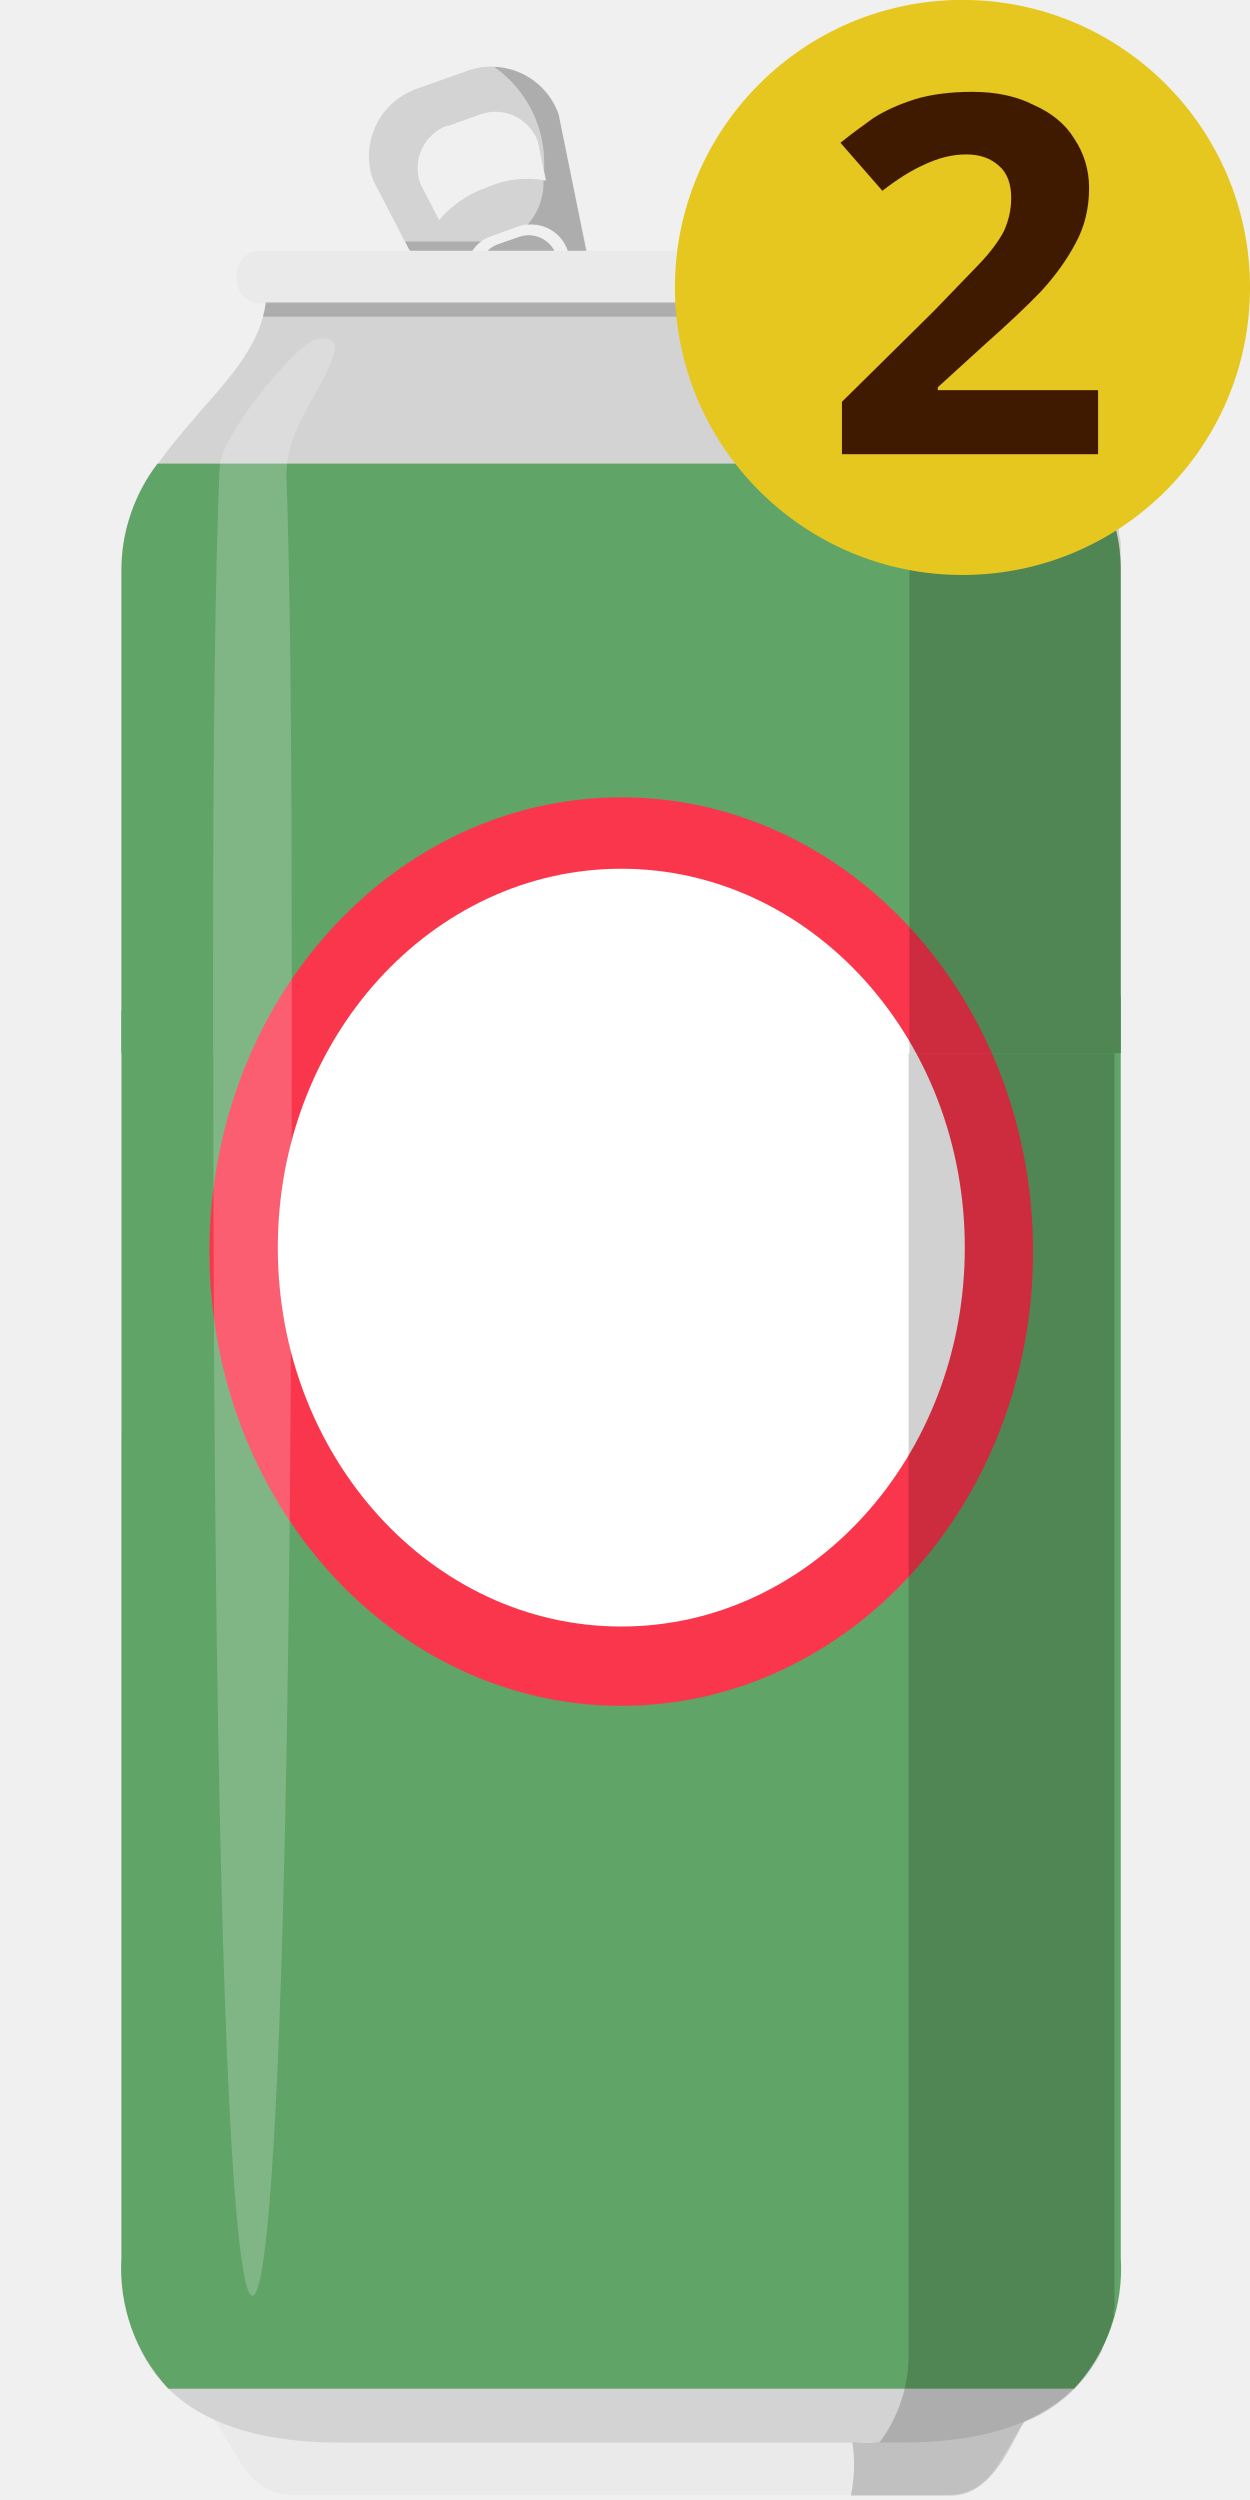
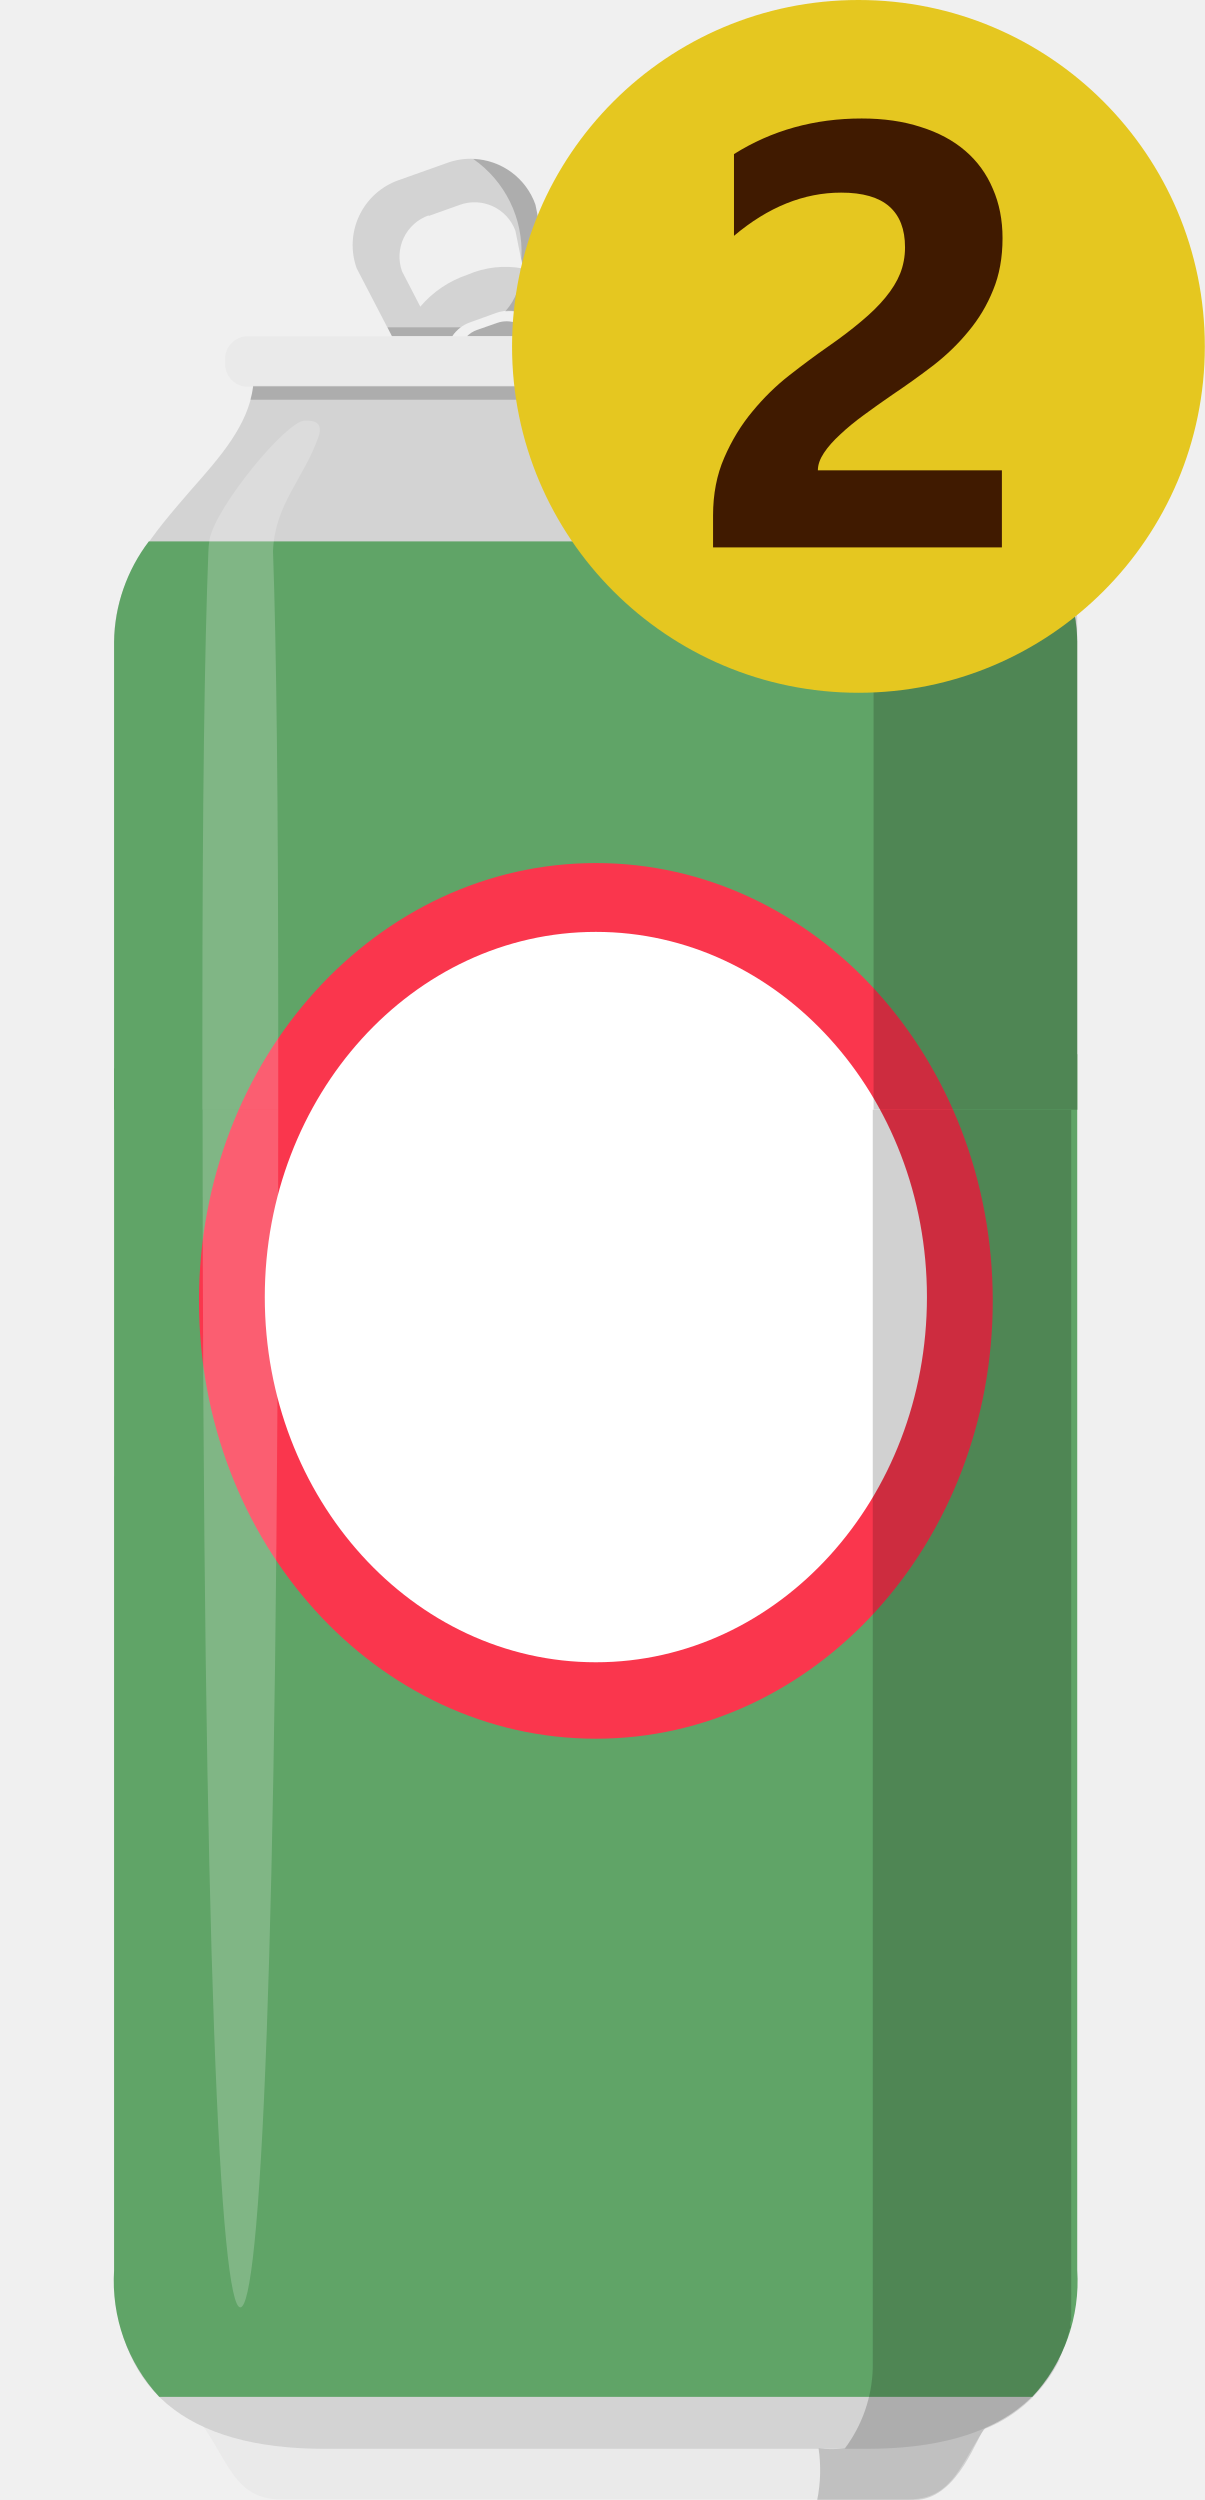
- <svg xmlns="http://www.w3.org/2000/svg" viewBox="0 0 50 100" version="1.1" id="svg52" width="50" height="100">
+ <svg xmlns="http://www.w3.org/2000/svg" viewBox="0 0 40 83" version="1.1" id="svg52" width="40" height="83">
  <defs id="defs4">
    <style id="style2">.cls-1{isolation:isolate;}.cls-2{fill:#eaeaea;}.cls-3{fill:#d3d3d3;}.cls-4,.cls-9{fill:#d1d1d1;}.cls-4,.cls-8{mix-blend-mode:multiply;}.cls-5{fill:#60a467;}.cls-10,.cls-6{fill:#fff;}.cls-7{fill:#fa364d;}.cls-10{opacity:0.2;}.cls-11{fill:#1b5d22;}</style>
  </defs>
-   <g class="cls-1" id="g50" style="isolation:isolate" transform="matrix(0.8327163,0,0,0.8327163,4.858653,2.673669)">
+   <g class="cls-1" id="g50" style="isolation:isolate" transform="matrix(0.666173,0,0,0.666173,3.787872,5.277595)">
    <g id="Layer_2" data-name="Layer 2">
      <g id="Layer_1-2" data-name="Layer 1">
        <path class="cls-2" d="m 9.22,112.91 a 13.88,13.88 0 0 1 -5.75,-1.12 c 2.21,2.29 2.16,4.85 4.85,4.85 h 31.26 c 2.69,0 2.66,-2.58 4.85,-4.85 a 13.88,13.88 0 0 1 -5.75,1.12 z" id="path6" style="fill:#eaeaea" />
        <path class="cls-3" d="m 13.85,8.84 h 3 a 1.75,1.75 0 0 1 0.9,-0.7 l 1.3,-0.47 a 1.85,1.85 0 0 1 2.36,1.12 v 0.05 h 0.91 L 21,2.28 A 3.42,3.42 0 0 0 16.59,0.2 l -2.42,0.86 a 3.43,3.43 0 0 0 -2.08,4.39 z m 1.83,-6 1.54,-0.55 A 2.17,2.17 0 0 1 20,3.58 l 0.38,1.88 A 4.72,4.72 0 0 0 17.61,5.77 5.28,5.28 0 0 0 15.26,7.36 L 14.35,5.6 a 2.18,2.18 0 0 1 1.33,-2.79 z" id="path8" style="fill:#d3d3d3" />
        <path class="cls-3" d="m 19.09,8.17 -1,0.35 A 1.34,1.34 0 0 0 17.58,8.84 H 20.8 A 1.4,1.4 0 0 0 19.09,8.17 Z" id="path10" style="fill:#d3d3d3" />
        <path class="cls-4" d="m 13.62,8.39 0.23,0.45 h 3 a 1.83,1.83 0 0 1 0.43,-0.45 z" id="path12" style="mix-blend-mode:multiply;fill:#d1d1d1" />
        <path class="cls-4" d="M 21,2.28 A 3.42,3.42 0 0 0 17.9,0 a 5.63,5.63 0 0 1 2.4,4.9 0.17,0.17 0 0 1 0,0.07 l 0.1,0.48 h -0.13 a 3,3 0 0 1 -0.78,2.15 1.83,1.83 0 0 1 1.95,1.21 v 0.05 h 0.91 z" id="path14" style="mix-blend-mode:multiply;fill:#d1d1d1" />
        <path class="cls-4" d="m 19.09,8.17 -1,0.35 A 1.34,1.34 0 0 0 17.58,8.84 H 20.8 A 1.4,1.4 0 0 0 19.09,8.17 Z" id="path16" style="mix-blend-mode:multiply;fill:#d1d1d1" />
        <path class="cls-2" d="m 42.44,10.09 a 1.13,1.13 0 0 0 -1,-1.25 H 6.54 a 1.13,1.13 0 0 0 -1,1.25 1.14,1.14 0 0 0 1,1.26 h 34.93 a 1.14,1.14 0 0 0 0.97,-1.26 z" id="path18" style="fill:#eaeaea" />
        <path class="cls-3" d="m 0,65.66 v 39.55 c 0,5.91 3.53,8.91 10.49,8.91 h 27 c 7,0 10.49,-3 10.49,-8.91 V 65.66 Z" id="path20" style="fill:#d3d3d3" />
        <path class="cls-3" d="M 48,47.38 V 24.06 c 0,-3.15 -1.87,-5.24 -3.68,-7.27 -1.53,-1.7 -3,-3.32 -3.2,-5.44 H 6.93 C 6.69,13.26 5.3,14.84 3.83,16.5 2,18.63 0,20.84 0,24.06 v 23.32 z" id="path22" style="fill:#d3d3d3" />
        <path class="cls-4" d="M 41.25,12 A 4,4 0 0 1 41.13,11.31 H 6.93 A 5.27,5.27 0 0 1 6.79,12 Z" id="path24" style="mix-blend-mode:multiply;fill:#d1d1d1" />
        <path class="cls-5" d="M 48,47.38 V 24.06 a 8.24,8.24 0 0 0 -1.78,-5 H 1.73 a 8.47,8.47 0 0 0 -1.73,5 v 23.32 z" id="path26" style="fill:#60a467" />
        <path class="cls-5" d="m 0,45.32 v 59.89 a 8.49,8.49 0 0 0 2.25,6.32 H 45.76 A 8.49,8.49 0 0 0 48,105.21 V 44.62 Z" id="path28" style="fill:#60a467" />
        <ellipse class="cls-7" cx="24.01" cy="56.91" rx="19.78" ry="21.82" id="ellipse32" style="fill:#fa364d" />
        <ellipse class="cls-6" cx="24.01" cy="56.72" rx="16.5" ry="18.2" id="ellipse34" style="fill:#ffffff" />
        <g class="cls-8" id="g40" style="mix-blend-mode:multiply">
          <path class="cls-9" d="m 34.39,11.35 h 1 a 8.59,8.59 0 0 1 0.07,2.22 8.74,8.74 0 0 0 -0.1,1.84 c 0,-0.14 0.29,1.06 0.14,0.74 a 14.78,14.78 0 0 0 1.26,2.1 2.65,2.65 0 0 1 1.09,2.23 v 26.9 H 48 V 24.06 c 0,-0.18 0,-0.35 0,-0.52 a 0.41,0.41 0 0 0 0,-0.11 c 0,-0.17 0,-0.33 0,-0.49 a 0.17,0.17 0 0 1 0,-0.07 c 0,-0.14 -0.05,-0.28 -0.08,-0.41 v -0.11 c 0,-0.15 -0.07,-0.29 -0.11,-0.43 a 0.56,0.56 0 0 0 0,-0.12 c 0,-0.11 -0.07,-0.23 -0.11,-0.34 a 0.36,0.36 0 0 1 0,-0.11 c 0,-0.13 -0.11,-0.25 -0.16,-0.38 l -0.07,-0.15 c 0,-0.09 -0.09,-0.19 -0.14,-0.28 a 1.74,1.74 0 0 0 -0.1,-0.19 l -0.14,-0.26 -0.11,-0.17 c 0,-0.08 -0.09,-0.15 -0.14,-0.23 l -0.17,-0.27 -0.11,-0.15 -0.14,-0.2 v 0 c -0.58,-0.8 -1.25,-1.54 -1.9,-2.28 -1.53,-1.7 -3,-3.32 -3.2,-5.44 h 0.34 a 1.14,1.14 0 0 0 1,-1.26 1.13,1.13 0 0 0 -1,-1.25 h -7.44 a 2.85,2.85 0 0 1 0.17,2.51 z" id="path36" style="fill:#d1d1d1" />
          <path class="cls-9" d="m 37.81,47.38 v 62.35 c 0,0.13 0,0.25 0,0.37 a 7,7 0 0 1 -1.39,4 6.46,6.46 0 0 1 -1.31,0 7.52,7.52 0 0 1 -0.07,2.57 h 4.83 c 2.24,0 3.19,-3.4 3.54,-3.55 a 7.09,7.09 0 0 0 3.71,-3.45 0.43,0.43 0 0 0 0,-0.07 l 0.12,-0.28 a 1.17,1.17 0 0 0 0.05,-0.11 c 0,-0.09 0.07,-0.18 0.1,-0.26 l 0.06,-0.15 c 0,-0.08 0.05,-0.17 0.08,-0.26 0.03,-0.09 0,-0.11 0.05,-0.17 0.05,-0.06 0,-0.16 0.07,-0.25 0.07,-0.09 0,-0.13 0,-0.19 0,-0.06 0,-0.16 0.05,-0.24 a 2.07,2.07 0 0 0 0,-0.22 c 0,-0.08 0,-0.16 0,-0.24 v -0.25 -0.23 -0.27 a 1.5,1.5 0 0 0 0,-0.22 c 0,-0.11 0,-0.22 0,-0.33 0,-0.11 0,-0.11 0,-0.17 0,-0.06 0,-0.35 0,-0.53 V 47.38 Z" id="path38" style="fill:#d1d1d1" />
        </g>
        <path class="cls-10" d="m 4.41,47.38 c 0,42.64 0.9,59.69 1.88,59.69 0.98,0 1.89,-16.31 1.89,-59.69 z" id="path42" style="opacity:0.2;fill:#ffffff" />
        <path class="cls-10" d="m 8.18,47.38 v -4 c 0,-11.5 -0.09,-19 -0.26,-23.83 0.08,-2.33 1.55,-3.64 2.27,-5.71 0.29,-0.85 -0.45,-0.8 -0.69,-0.8 -0.9,0 -4.4,4.25 -4.74,5.9 A 4.35,4.35 0 0 0 4.7,19.55 C 4.51,24.41 4.4,31.88 4.4,43.38 v 4 z" id="path44" style="opacity:0.2;fill:#ffffff" />
      </g>
    </g>
  </g>
-   <g transform="matrix(3.779528,0,0,3.779528,-430.8805,-793.0991)" id="g1732">
-     <circle r="3.043" cy="212.883" cx="124.19" class="st4" id="path1269-7" style="fill:#e5c720;stroke-width:0.304" />
-     <text y="217.771" x="120.934" id="text1523" class="st5 st2 st3" transform="scale(1.014544,0.9856643)" style="font-style:normal;font-variant:normal;font-weight:bold;font-stretch:normal;font-size:5.369px;font-family:'Segoe UI';-inkscape-font-specification:'Segoe UI Bold';fill:#401a00;stroke-width:0.268">2</text>
+   <circle style="fill:#e5c720;stroke-width:1.15" id="path1269-7" class="st4" cx="28.5" cy="11.5" r="11.5" />
+   <g aria-label="2" transform="scale(1.014544,0.9856643)" style="font-style:normal;font-variant:normal;font-weight:bold;font-stretch:normal;font-size:20.291px;font-family:'Segoe UI';-inkscape-font-specification:'Segoe UI Bold';fill:#401a00;stroke-width:1.015" id="text1523">
+     <path d="m 26.762,15.842 h 6.024 v 2.596 h -9.452 v -1.07 q 0,-1.09 0.367,-1.952 0.367,-0.872 0.921,-1.556 0.555,-0.694 1.209,-1.219 0.664,-0.535 1.258,-0.961 0.624,-0.446 1.09,-0.852 0.476,-0.406 0.793,-0.803 0.327,-0.406 0.485,-0.812 0.159,-0.416 0.159,-0.882 0,-0.912 -0.515,-1.377 -0.515,-0.466 -1.575,-0.466 -1.833,0 -3.507,1.456 v -2.754 q 1.853,-1.199 4.181,-1.199 1.08,0 1.932,0.287 0.862,0.277 1.456,0.803 0.594,0.525 0.902,1.278 0.317,0.743 0.317,1.664 0,0.981 -0.307,1.744 -0.297,0.763 -0.803,1.387 -0.495,0.624 -1.149,1.149 -0.654,0.515 -1.357,1.001 -0.476,0.337 -0.921,0.674 -0.436,0.327 -0.773,0.654 -0.337,0.317 -0.535,0.624 -0.198,0.307 -0.198,0.585 z" style="font-style:normal;font-variant:normal;font-weight:bold;font-stretch:normal;font-size:20.291px;font-family:'Segoe UI';-inkscape-font-specification:'Segoe UI Bold';fill:#401a00;stroke-width:1.015" id="path842" />
  </g>
</svg>
